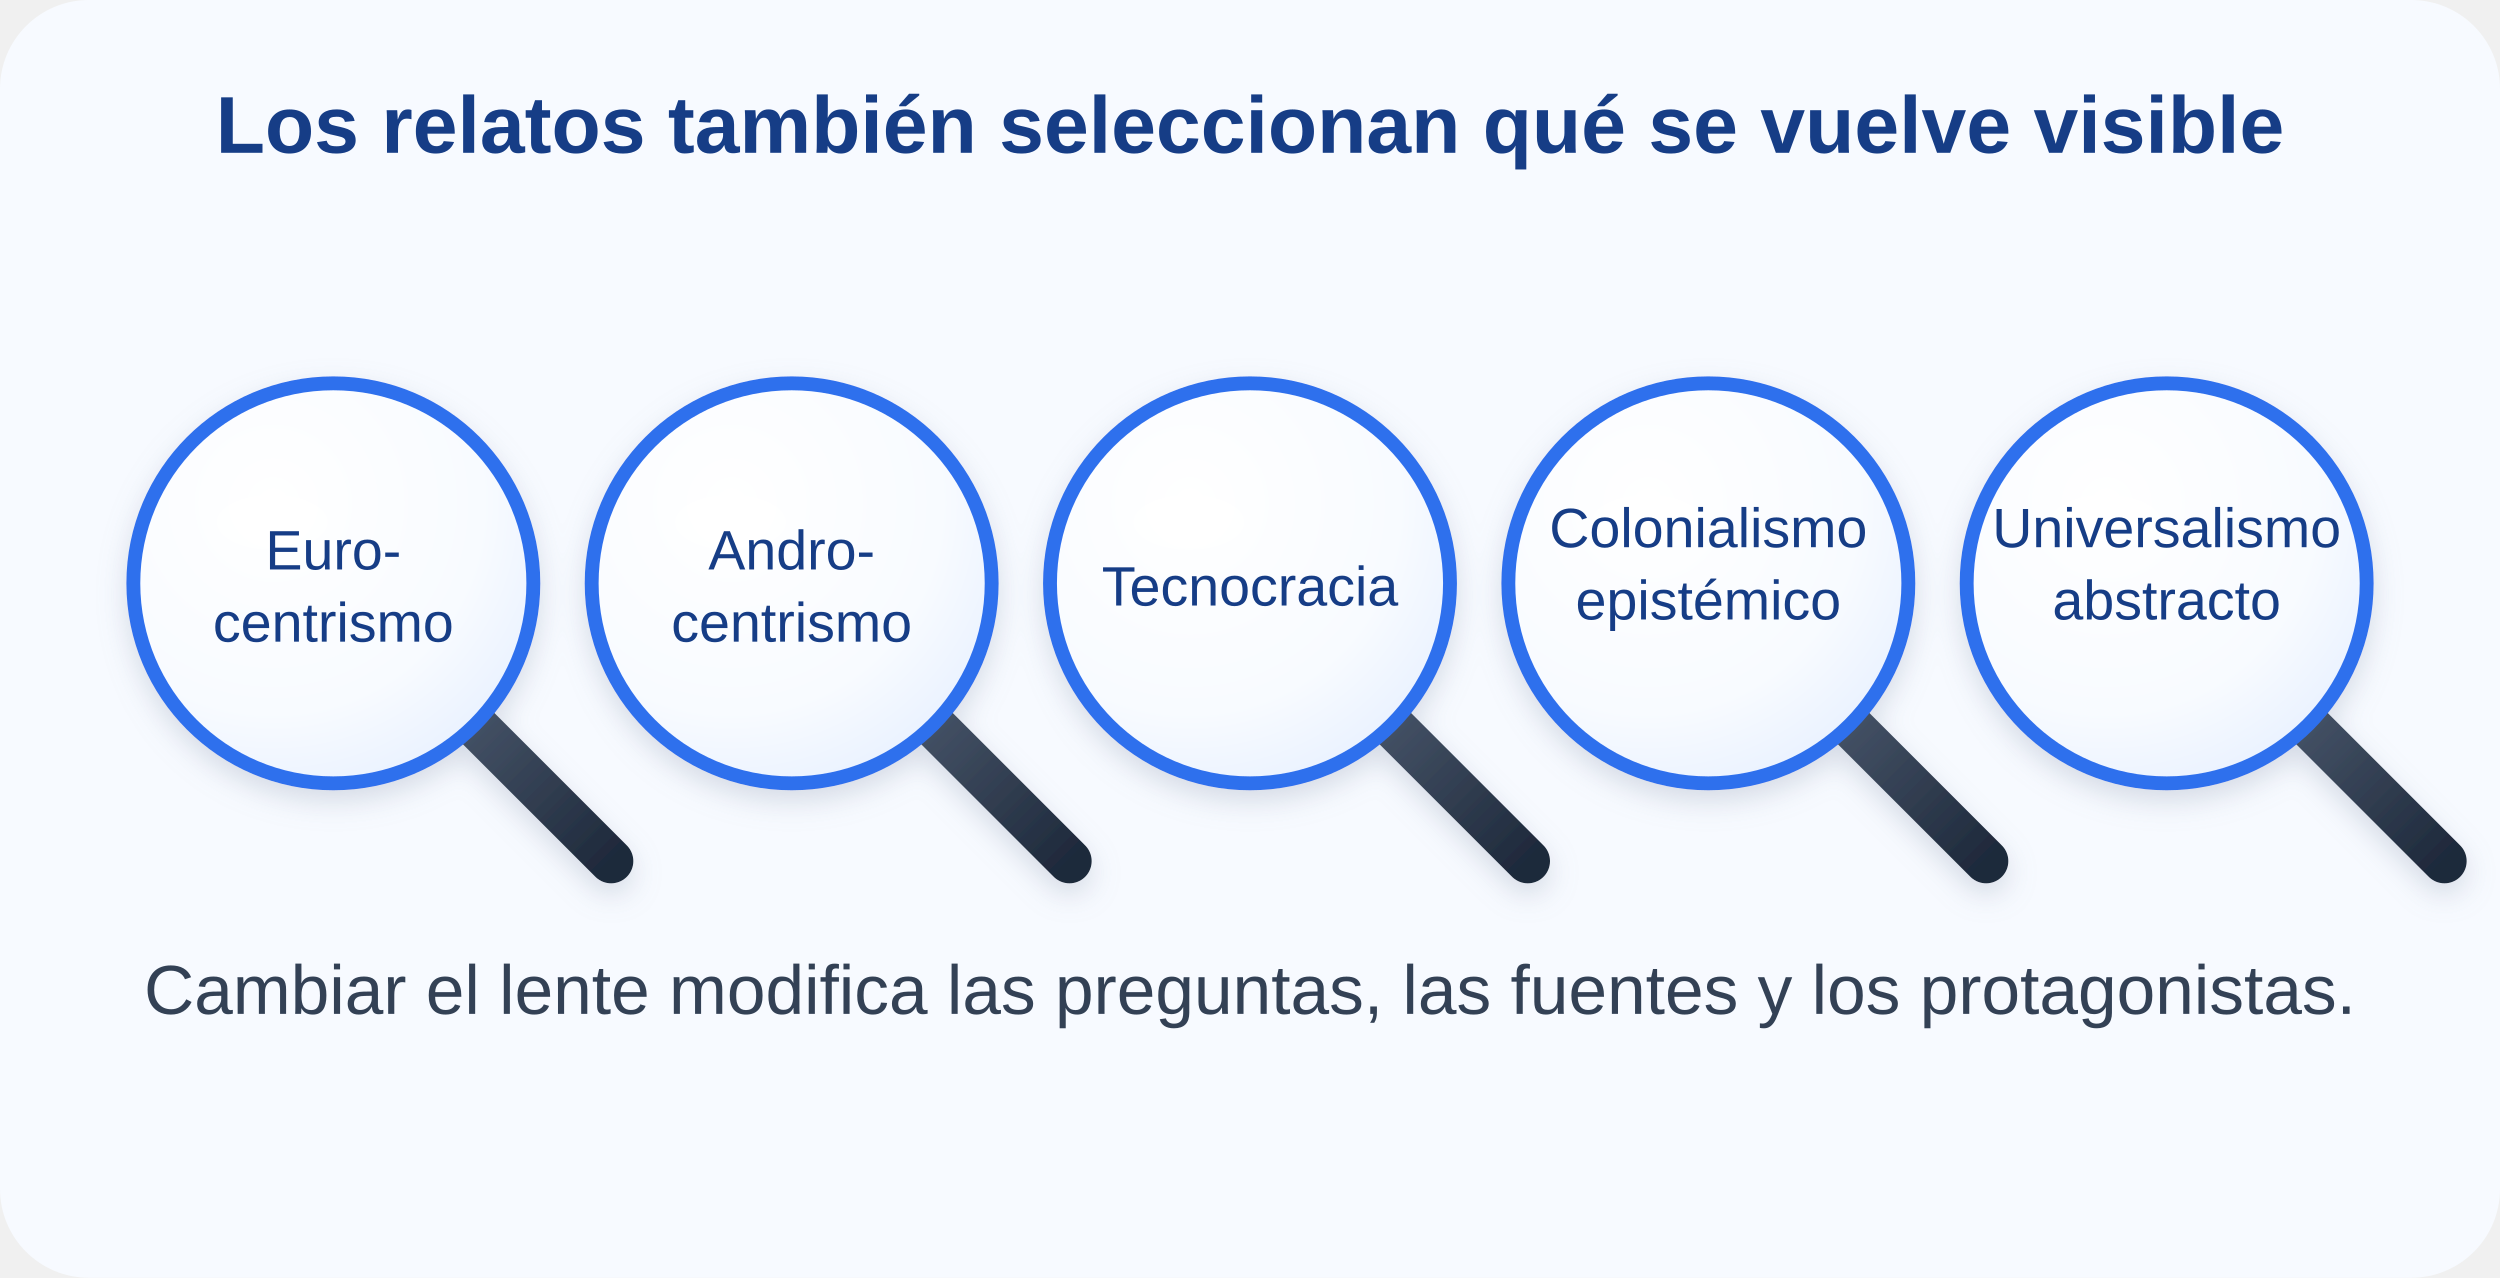
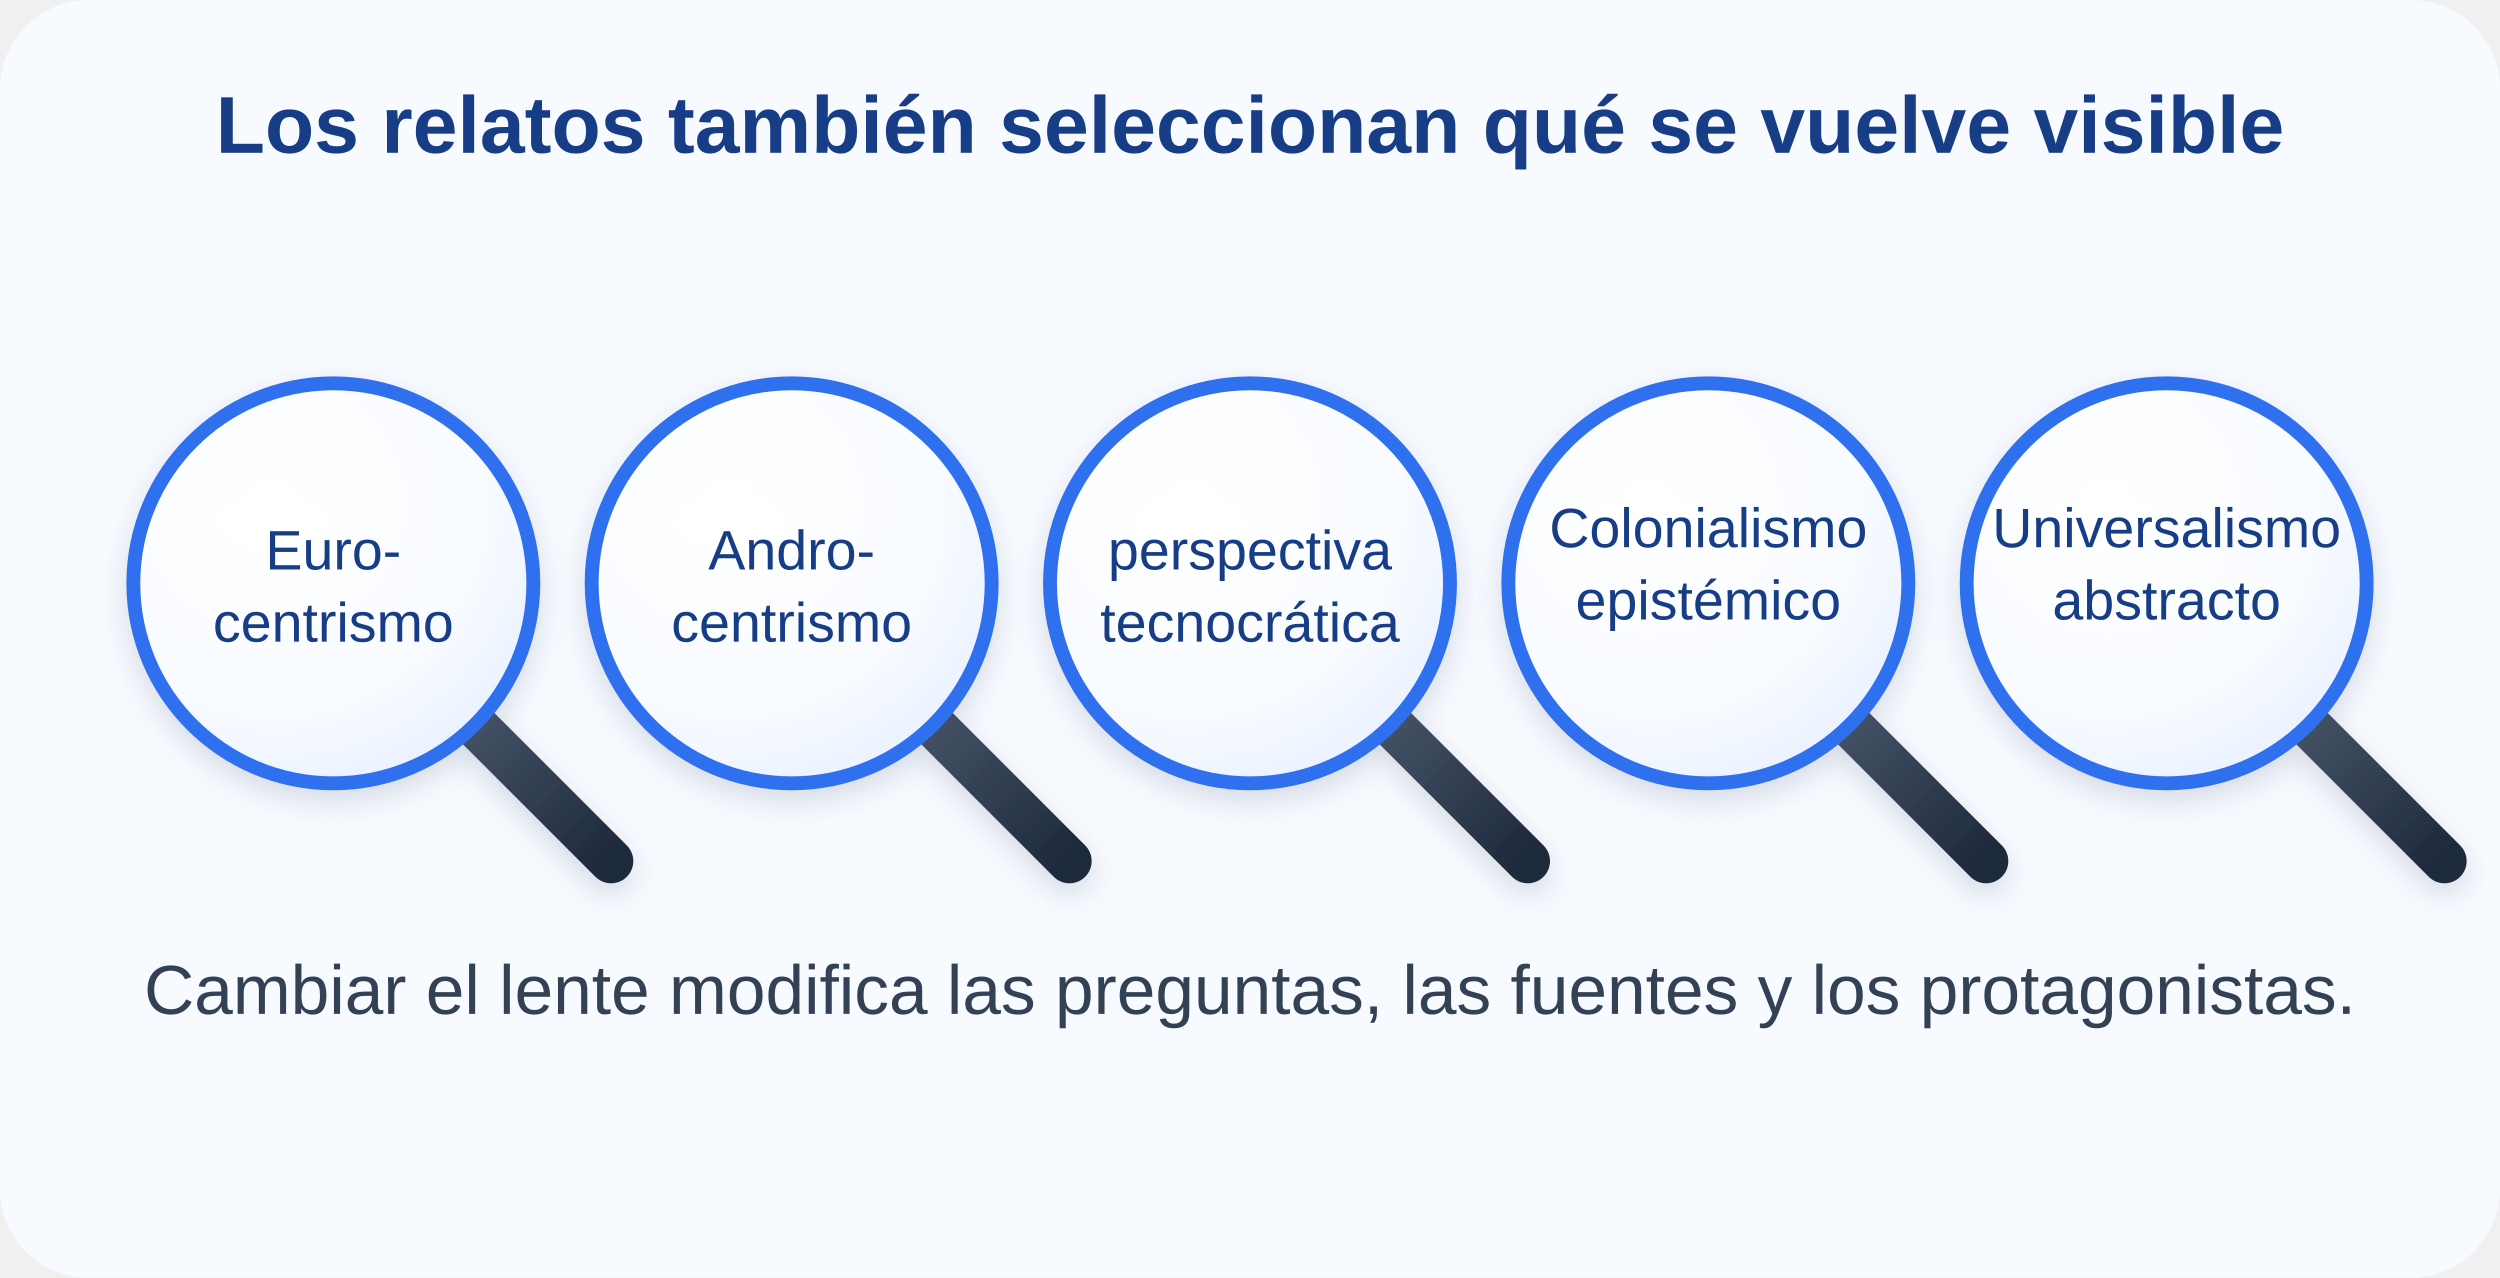
<svg xmlns="http://www.w3.org/2000/svg" viewBox="0 0 900 460" role="img" aria-labelledby="t d">
  <defs>
    <filter id="sombra" x="-20%" y="-20%" width="140%" height="140%">
      <feDropShadow dx="0" dy="4" stdDeviation="5" flood-color="#94a3b8" flood-opacity="0.35" />
    </filter>
    <radialGradient id="lente" cx="35%" cy="30%" r="75%">
      <stop offset="0%" stop-color="#ffffff" />
      <stop offset="70%" stop-color="#f8fbff" />
      <stop offset="100%" stop-color="#eaf2ff" />
    </radialGradient>
    <linearGradient id="mango" x1="0%" y1="0%" x2="100%" y2="100%">
      <stop offset="0%" stop-color="#475569" />
      <stop offset="100%" stop-color="#1e293b" />
    </linearGradient>
  </defs>
  <rect width="900" height="460" rx="32" fill="#f7faff" />
  <g font-family="Arial" text-anchor="middle">
    <text x="450" y="55" font-size="29" fill="#163d86" font-weight="700">
      Los relatos también seleccionan qué se vuelve visible
    </text>
    <g filter="url(#sombra)">
      <g>
        <line x1="166" y1="256" x2="220" y2="310" stroke="url(#mango)" stroke-width="16" stroke-linecap="round" />
        <circle cx="120" cy="210" r="72" fill="url(#lente)" stroke="#2f6fed" stroke-width="5" />
        <ellipse cx="98" cy="188" rx="20" ry="10" fill="#ffffff" opacity="0.55" />
      </g>
      <g>
        <line x1="331" y1="256" x2="385" y2="310" stroke="url(#mango)" stroke-width="16" stroke-linecap="round" />
        <circle cx="285" cy="210" r="72" fill="url(#lente)" stroke="#2f6fed" stroke-width="5" />
        <ellipse cx="263" cy="188" rx="20" ry="10" fill="#ffffff" opacity="0.55" />
      </g>
      <g>
        <line x1="496" y1="256" x2="550" y2="310" stroke="url(#mango)" stroke-width="16" stroke-linecap="round" />
        <circle cx="450" cy="210" r="72" fill="url(#lente)" stroke="#2f6fed" stroke-width="5" />
        <ellipse cx="428" cy="188" rx="20" ry="10" fill="#ffffff" opacity="0.55" />
      </g>
      <g>
        <line x1="661" y1="256" x2="715" y2="310" stroke="url(#mango)" stroke-width="16" stroke-linecap="round" />
        <circle cx="615" cy="210" r="72" fill="url(#lente)" stroke="#2f6fed" stroke-width="5" />
        <ellipse cx="593" cy="188" rx="20" ry="10" fill="#ffffff" opacity="0.55" />
      </g>
      <g>
        <line x1="826" y1="256" x2="880" y2="310" stroke="url(#mango)" stroke-width="16" stroke-linecap="round" />
        <circle cx="780" cy="210" r="72" fill="url(#lente)" stroke="#2f6fed" stroke-width="5" />
        <ellipse cx="758" cy="188" rx="20" ry="10" fill="#ffffff" opacity="0.55" />
      </g>
    </g>
    <g fill="#163d86" font-size="20">
      <text x="120" y="205">Euro-</text>
      <text x="120" y="231">centrismo</text>
      <text x="285" y="205">Andro-</text>
      <text x="285" y="231">centrismo</text>
-       <text x="450" y="218">Tecnocracia</text>
+       <text x="450" y="205">perspectiva</text>
+       <text x="450" y="231">tecnocrática</text>
      <text x="615" y="197">Colonialismo</text>
      <text x="615" y="223">epistémico</text>
      <text x="780" y="197">Universalismo</text>
      <text x="780" y="223">abstracto</text>
    </g>
    <text x="450" y="365" font-size="25" fill="#334155">
      Cambiar el lente modifica las preguntas, las fuentes y los protagonistas.
    </text>
  </g>
</svg>
